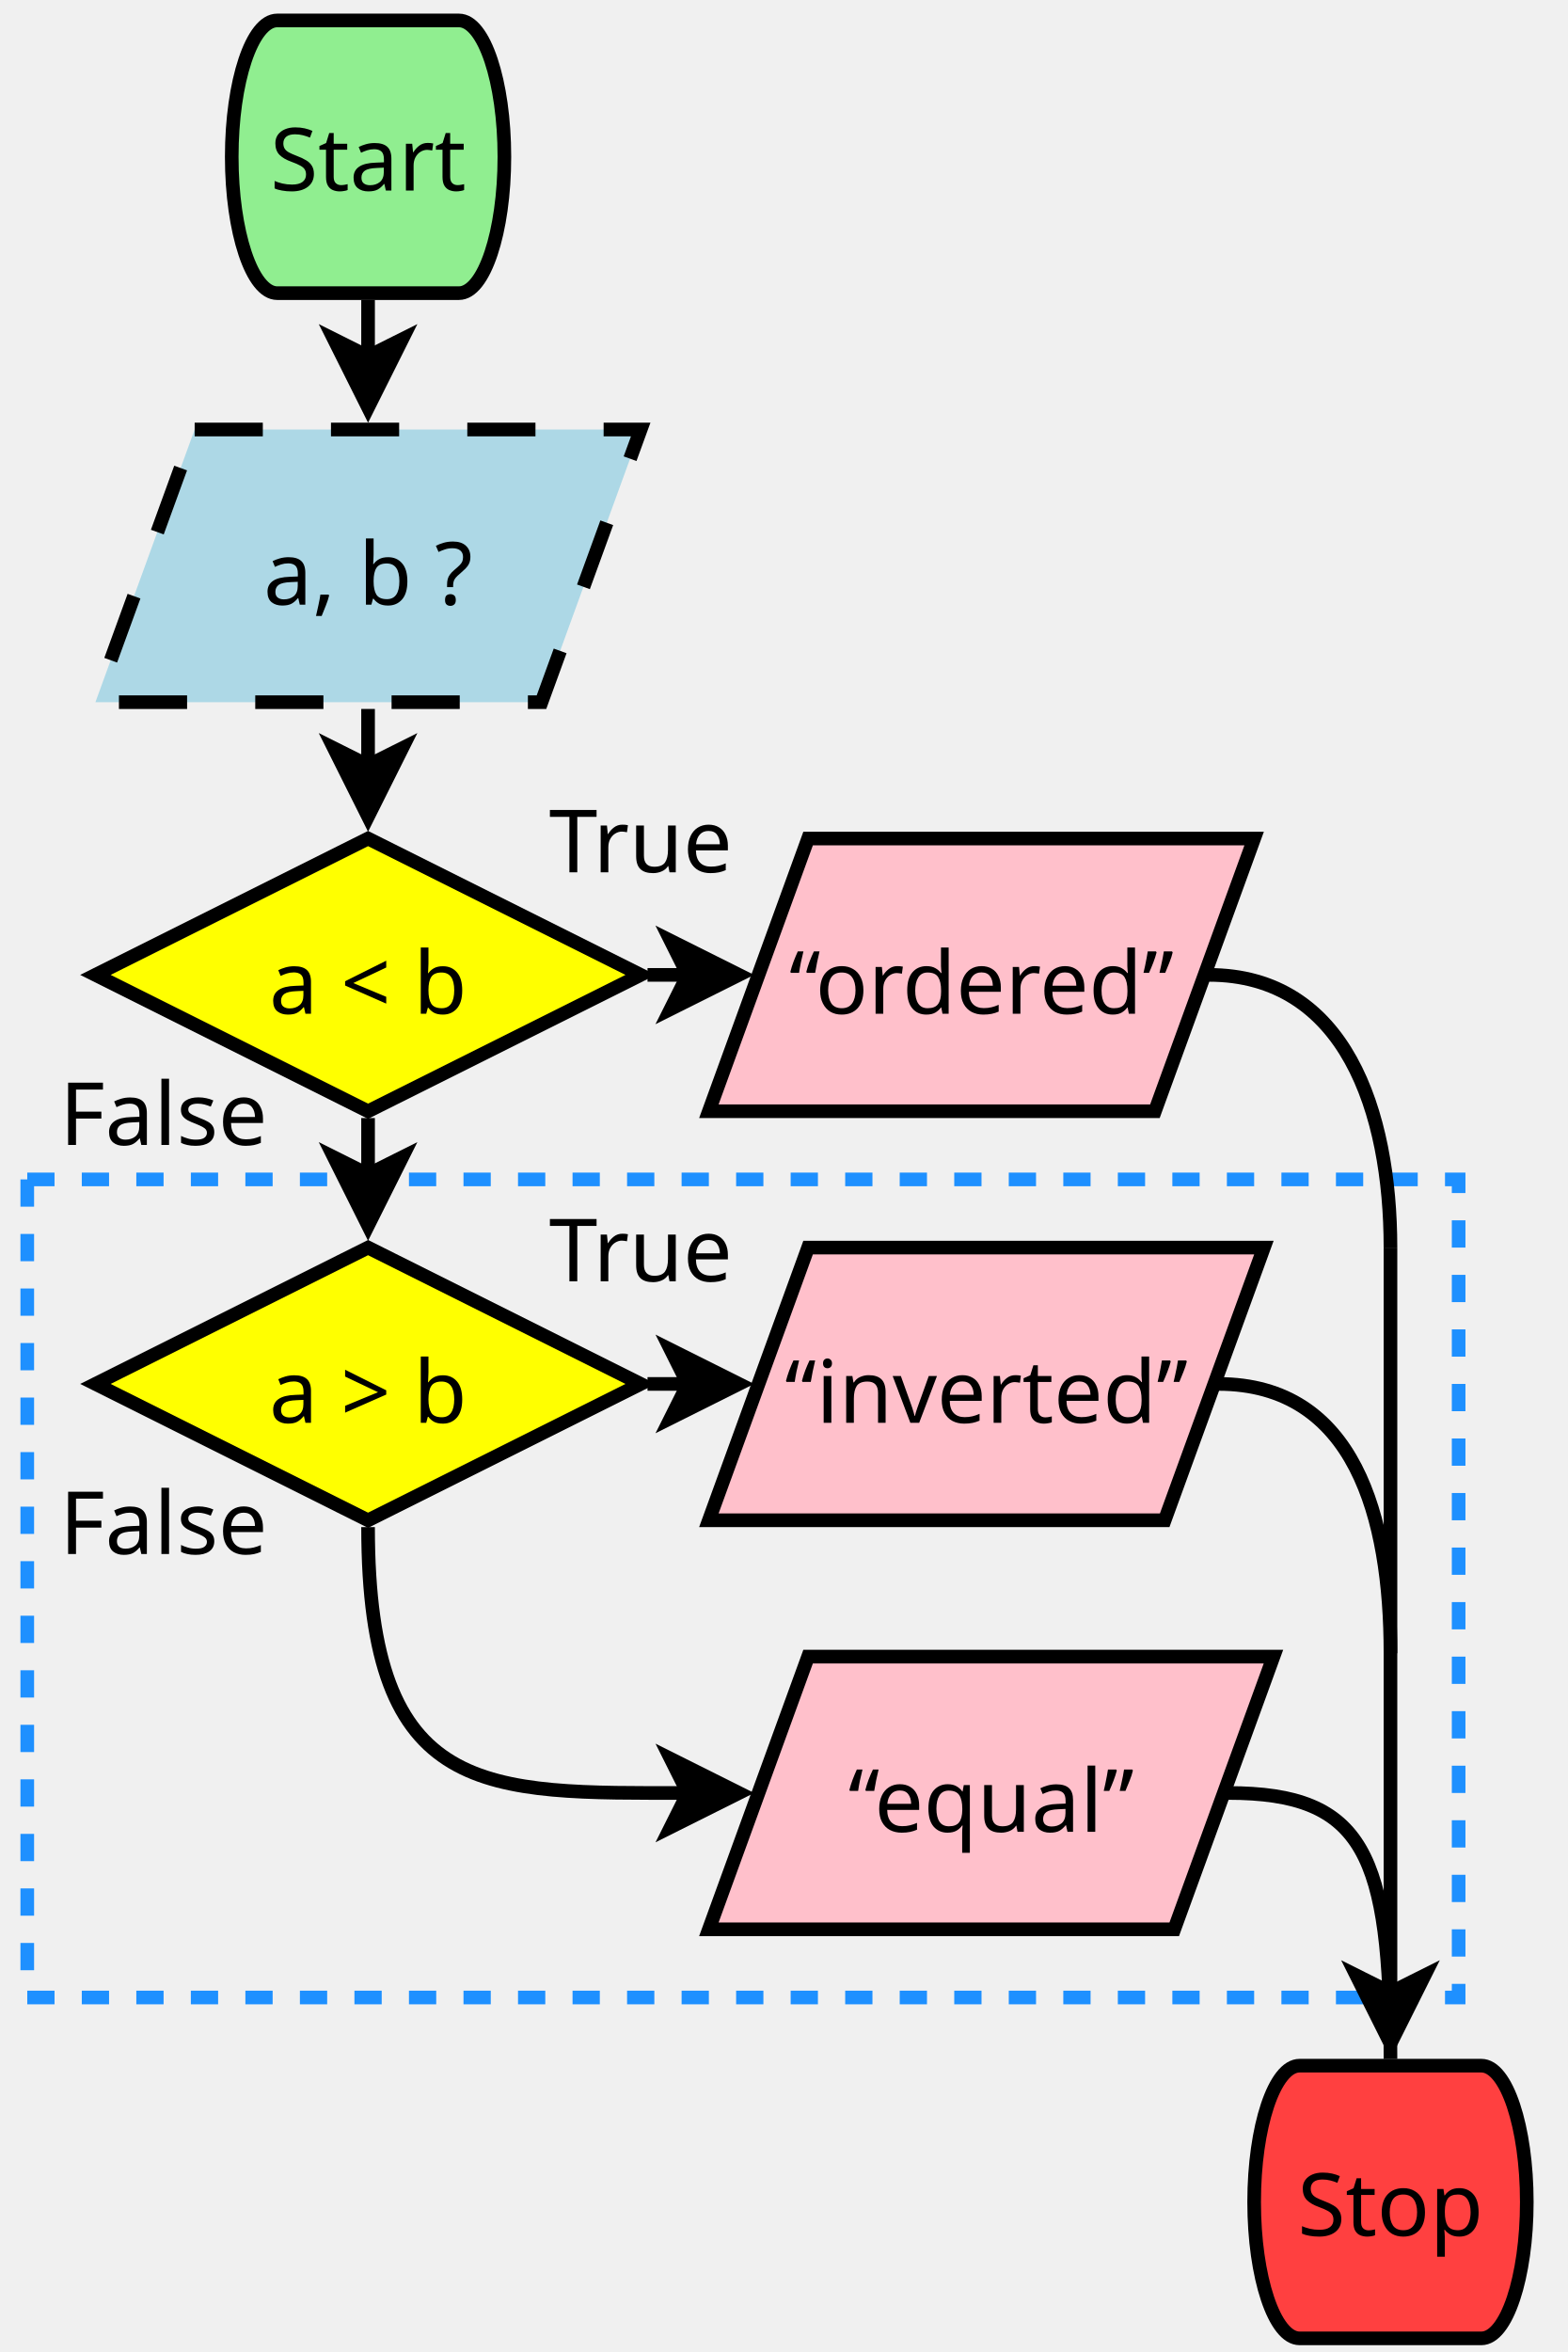
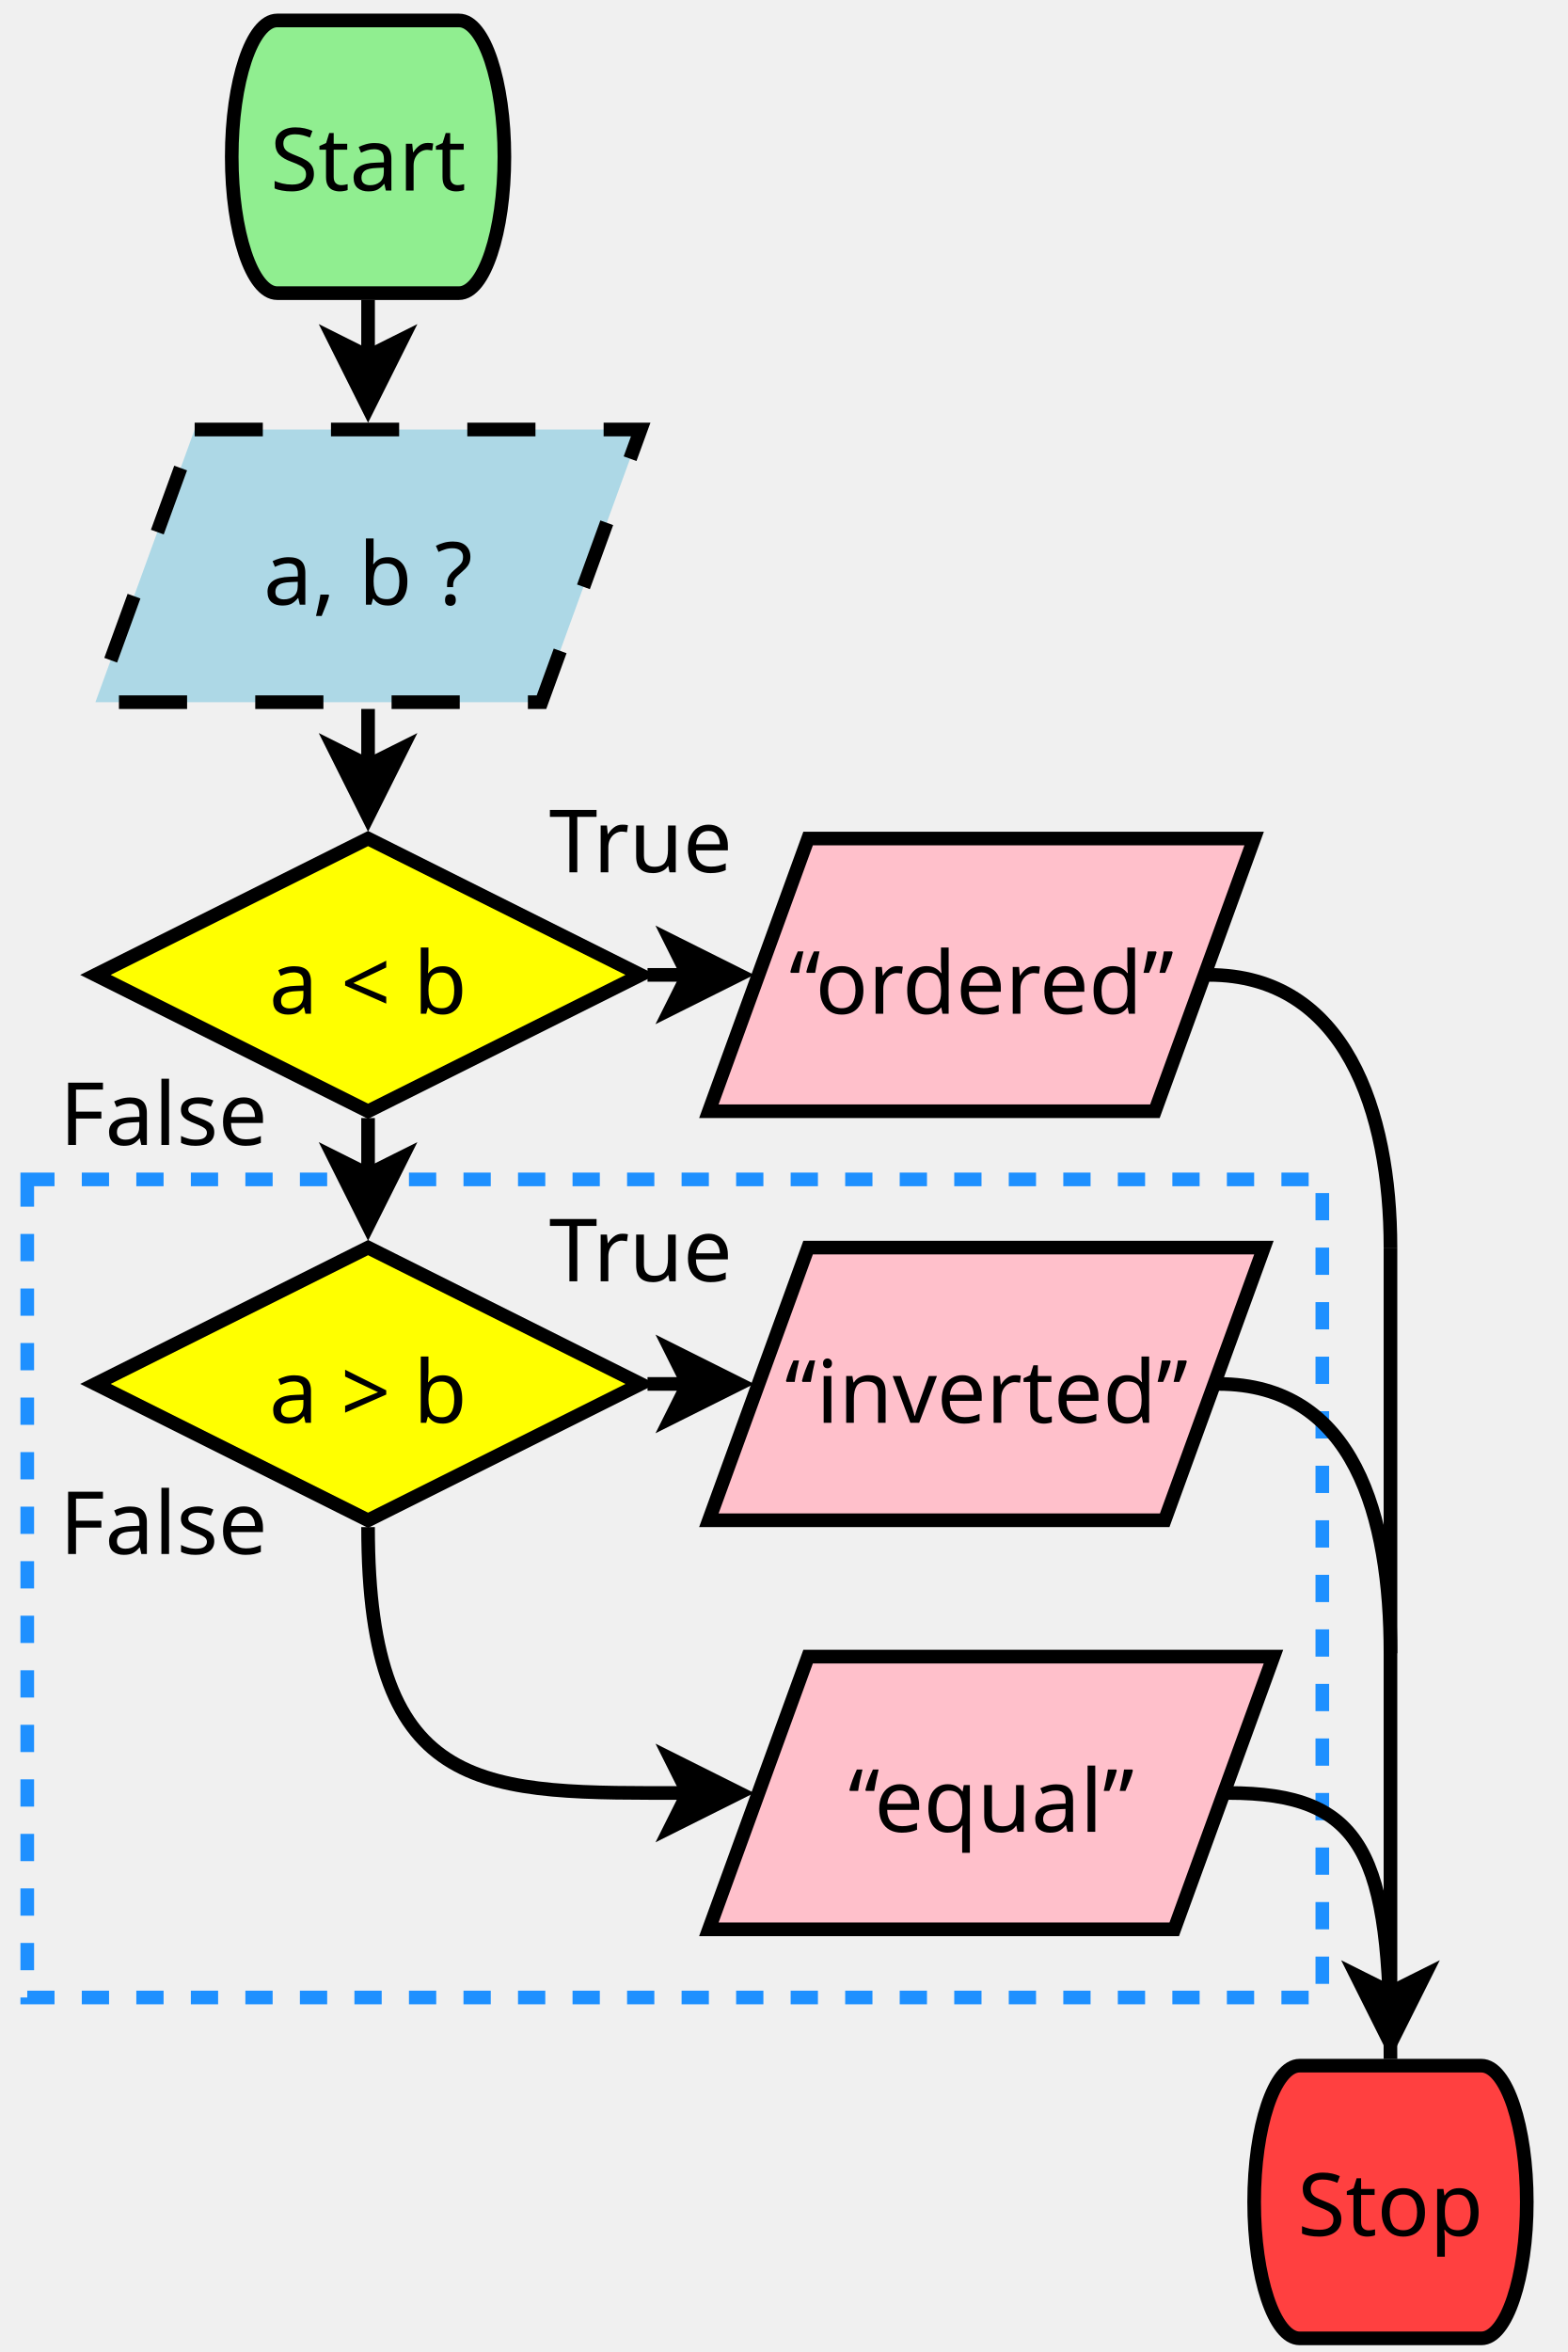
<svg xmlns="http://www.w3.org/2000/svg" width="12cm" height="18cm" viewBox="269 127 224 345">
  <defs />
  <g id="Background" />
  <g id="Background" />
  <g id="Background" />
+   <g id="Background" />
  <g id="Background">
-     <rect style="fill: #ffffff; fill-opacity: 0; stroke-opacity: 1; stroke-width: 2; stroke-dasharray: 4; stroke: #1e90ff" x="270" y="300" width="210" height="120" rx="0" ry="0" />
+     <rect style="fill: #ffffff; fill-opacity: 0; stroke-opacity: 1; stroke-width: 2; stroke-dasharray: 4; stroke: #1e90ff" x="270" y="300" width="190" height="120" rx="0" ry="0" />
    <g>
      <path style="fill: #90ee90; fill-opacity: 1; stroke-opacity: 1; stroke-width: 2; stroke: #000000" fill-rule="evenodd" d="M 306.667 130 L 333.333,130 C 337.015,130 340,138.954 340,150 C 340,161.046 337.015,170 333.333,170 L 306.667,170 C 302.985,170 300,161.046 300,150 C 300,138.954 302.985,130 306.667,130z" />
      <text font-size="9.415" style="fill: #000000; fill-opacity: 1; stroke: none;text-anchor:middle;font-family:sans-serif;font-style:normal;font-weight:normal" x="320" y="154.707">
        <tspan x="320" y="154.707" />
      </text>
    </g>
    <g>
      <polygon style="fill: #add8e6; fill-opacity: 1; stroke-opacity: 1; stroke-width: 2; stroke-dasharray: 10; stroke: #000000" fill-rule="evenodd" points="294.559,190 360,190 345.441,230 280,230 " />
      <text font-size="12.8" style="fill: #000000; fill-opacity: 1; stroke: none;text-anchor:middle;font-family:sans-serif;font-style:normal;font-weight:normal" x="320" y="215.7">
        <tspan x="320" y="215.7">a, b ?</tspan>
      </text>
    </g>
    <g>
      <line style="fill: none; stroke-opacity: 1; stroke-width: 2; stroke: #000000" x1="320" y1="230.991" x2="320" y2="239.264" />
      <polygon style="fill: #000000; fill-opacity: 1; stroke-opacity: 1; stroke-width: 2; stroke: #000000" fill-rule="evenodd" points="320,246.764 315,236.764 320,239.264 325,236.764 " />
    </g>
    <g>
      <polygon style="fill: #ffff00; fill-opacity: 1; stroke-opacity: 1; stroke-width: 2; stroke: #000000" fill-rule="evenodd" points="320,250 360,270 320,290 280,270 " />
      <text font-size="12.8" style="fill: #000000; fill-opacity: 1; stroke: none;text-anchor:middle;font-family:sans-serif;font-style:normal;font-weight:normal" x="320" y="275.7">
        <tspan x="320" y="275.7">a &lt; b</tspan>
      </text>
    </g>
    <g>
      <polygon style="fill: #ffc0cb; fill-opacity: 1; stroke-opacity: 1; stroke-width: 2; stroke: #000000" fill-rule="evenodd" points="384.559,370 452.832,370 438.274,410 370,410 " />
      <text font-size="12.8" style="fill: #000000; fill-opacity: 1; stroke: none;text-anchor:middle;font-family:sans-serif;font-style:normal;font-weight:normal" x="411.416" y="395.7">
        <tspan x="411.416" y="395.7">“equal”</tspan>
      </text>
    </g>
    <g>
      <path style="fill: #ff4040; fill-opacity: 1; stroke-opacity: 1; stroke-width: 2; stroke: #000000" fill-rule="evenodd" d="M 456.667 430 L 483.333,430 C 487.015,430 490,438.954 490,450 C 490,461.046 487.015,470 483.333,470 L 456.667,470 C 452.985,470 450,461.046 450,450 C 450,438.954 452.985,430 456.667,430z" />
      <text font-size="9.415" style="fill: #000000; fill-opacity: 1; stroke: none;text-anchor:middle;font-family:sans-serif;font-style:normal;font-weight:normal" x="470" y="454.707">
        <tspan x="470" y="454.707" />
      </text>
    </g>
    <text font-size="12.8" style="fill: #000000; fill-opacity: 1; stroke: none;text-anchor:middle;font-family:sans-serif;font-style:normal;font-weight:normal" x="290" y="294.95">
      <tspan x="290" y="294.95">False</tspan>
    </text>
    <text font-size="12.8" style="fill: #000000; fill-opacity: 1; stroke: none;text-anchor:middle;font-family:sans-serif;font-style:normal;font-weight:normal" x="360" y="254.95">
      <tspan x="360" y="254.95">True</tspan>
    </text>
    <g>
      <polygon style="fill: #ffc0cb; fill-opacity: 1; stroke-opacity: 1; stroke-width: 2; stroke: #000000" fill-rule="evenodd" points="384.559,310 451.432,310 436.874,350 370,350 " />
      <text font-size="12.8" style="fill: #000000; fill-opacity: 1; stroke: none;text-anchor:middle;font-family:sans-serif;font-style:normal;font-weight:normal" x="410.716" y="335.7">
        <tspan x="410.716" y="335.7">“inverted”</tspan>
      </text>
    </g>
    <g>
      <line style="fill: none; stroke-opacity: 1; stroke-width: 2; stroke: #000000" x1="361" y1="330" x2="366.906" y2="330" />
      <polygon style="fill: #000000; fill-opacity: 1; stroke-opacity: 1; stroke-width: 2; stroke: #000000" fill-rule="evenodd" points="374.406,330 364.406,335 366.906,330 364.406,325 " />
    </g>
    <path style="fill: none; stroke-opacity: 1; stroke-width: 2; stroke: #000000" d="M 443.353 270 C 463.353,270 470,290 470,310" />
    <g>
      <polygon style="fill: #ffc0cb; fill-opacity: 1; stroke-opacity: 1; stroke-width: 2; stroke: #000000" fill-rule="evenodd" points="384.559,250 450,250 435.441,290 370,290 " />
      <text font-size="12.8" style="fill: #000000; fill-opacity: 1; stroke: none;text-anchor:middle;font-family:sans-serif;font-style:normal;font-weight:normal" x="410" y="275.7">
        <tspan x="410" y="275.7">“ordered”</tspan>
      </text>
    </g>
    <g>
      <line style="fill: none; stroke-opacity: 1; stroke-width: 2; stroke: #000000" x1="361" y1="270" x2="366.898" y2="270" />
      <polygon style="fill: #000000; fill-opacity: 1; stroke-opacity: 1; stroke-width: 2; stroke: #000000" fill-rule="evenodd" points="374.398,270 364.398,275 366.898,270 364.398,265 " />
    </g>
    <g>
      <line style="fill: none; stroke-opacity: 1; stroke-width: 2; stroke: #000000" x1="320" y1="291" x2="320" y2="299.264" />
      <polygon style="fill: #000000; fill-opacity: 1; stroke-opacity: 1; stroke-width: 2; stroke: #000000" fill-rule="evenodd" points="320,306.764 315,296.764 320,299.264 325,296.764 " />
    </g>
    <g>
      <line style="fill: none; stroke-opacity: 1; stroke-width: 2; stroke: #000000" x1="320" y1="170.991" x2="320" y2="179.273" />
      <polygon style="fill: #000000; fill-opacity: 1; stroke-opacity: 1; stroke-width: 2; stroke: #000000" fill-rule="evenodd" points="320,186.773 315,176.773 320,179.273 325,176.773 " />
    </g>
    <g>
      <polygon style="fill: #ffff00; fill-opacity: 1; stroke-opacity: 1; stroke-width: 2; stroke: #000000" fill-rule="evenodd" points="320,310 360,330 320,350 280,330 " />
      <text font-size="12.8" style="fill: #000000; fill-opacity: 1; stroke: none;text-anchor:middle;font-family:sans-serif;font-style:normal;font-weight:normal" x="320" y="335.7">
        <tspan x="320" y="335.7">a &gt; b</tspan>
      </text>
    </g>
    <g>
      <path style="fill: none; stroke-opacity: 1; stroke-width: 2; stroke: #000000" d="M 320 351 C 320,391 337.24,390 366.908,390" />
      <polygon style="fill: #000000; fill-opacity: 1; stroke-opacity: 1; stroke-width: 2; stroke: #000000" fill-rule="evenodd" points="374.408,390 364.408,395 366.908,390 364.408,385 " />
    </g>
    <text font-size="12.8" style="fill: #000000; fill-opacity: 1; stroke: none;text-anchor:middle;font-family:sans-serif;font-style:normal;font-weight:normal" x="290" y="354.95">
      <tspan x="290" y="354.95">False</tspan>
    </text>
    <text font-size="12.8" style="fill: #000000; fill-opacity: 1; stroke: none;text-anchor:middle;font-family:sans-serif;font-style:normal;font-weight:normal" x="360" y="314.95">
      <tspan x="360" y="314.95">True</tspan>
    </text>
    <g>
      <line style="fill: none; stroke-opacity: 1; stroke-width: 2; stroke: #000000" x1="470" y1="310" x2="470" y2="419.269" />
      <polygon style="fill: #000000; fill-opacity: 1; stroke-opacity: 1; stroke-width: 2; stroke: #000000" fill-rule="evenodd" points="470,426.769 465,416.769 470,419.269 475,416.769 " />
    </g>
    <text font-size="12.8" style="fill: #000000; fill-opacity: 1; stroke: none;text-anchor:middle;font-family:sans-serif;font-style:normal;font-weight:normal" x="320" y="154.95">
      <tspan x="320" y="154.95">Start</tspan>
    </text>
    <text font-size="12.8" style="fill: #000000; fill-opacity: 1; stroke: none;text-anchor:middle;font-family:sans-serif;font-style:normal;font-weight:normal" x="470" y="454.95">
      <tspan x="470" y="454.95">Stop</tspan>
    </text>
-     <path style="fill: none; stroke-opacity: 1; stroke-width: 2; stroke: #000000" d="M 444.736 330 C 464.736,330 470,349.503 470,369.503" />
-     <path style="fill: none; stroke-opacity: 1; stroke-width: 2; stroke: #000000" d="M 446.19 390 C 466.19,390 470,399.015 470,429.015" />
+     <path style="fill: none; stroke-opacity: 1; stroke-width: 2; stroke: #000000" d="M 444.735 330 C 464.735,330 470,349.502 470,369.502" />
+     <path style="fill: none; stroke-opacity: 1; stroke-width: 2; stroke: #000000" d="M 446.189 390 C 466.189,390 470,399.015 470,429.015" />
  </g>
</svg>
